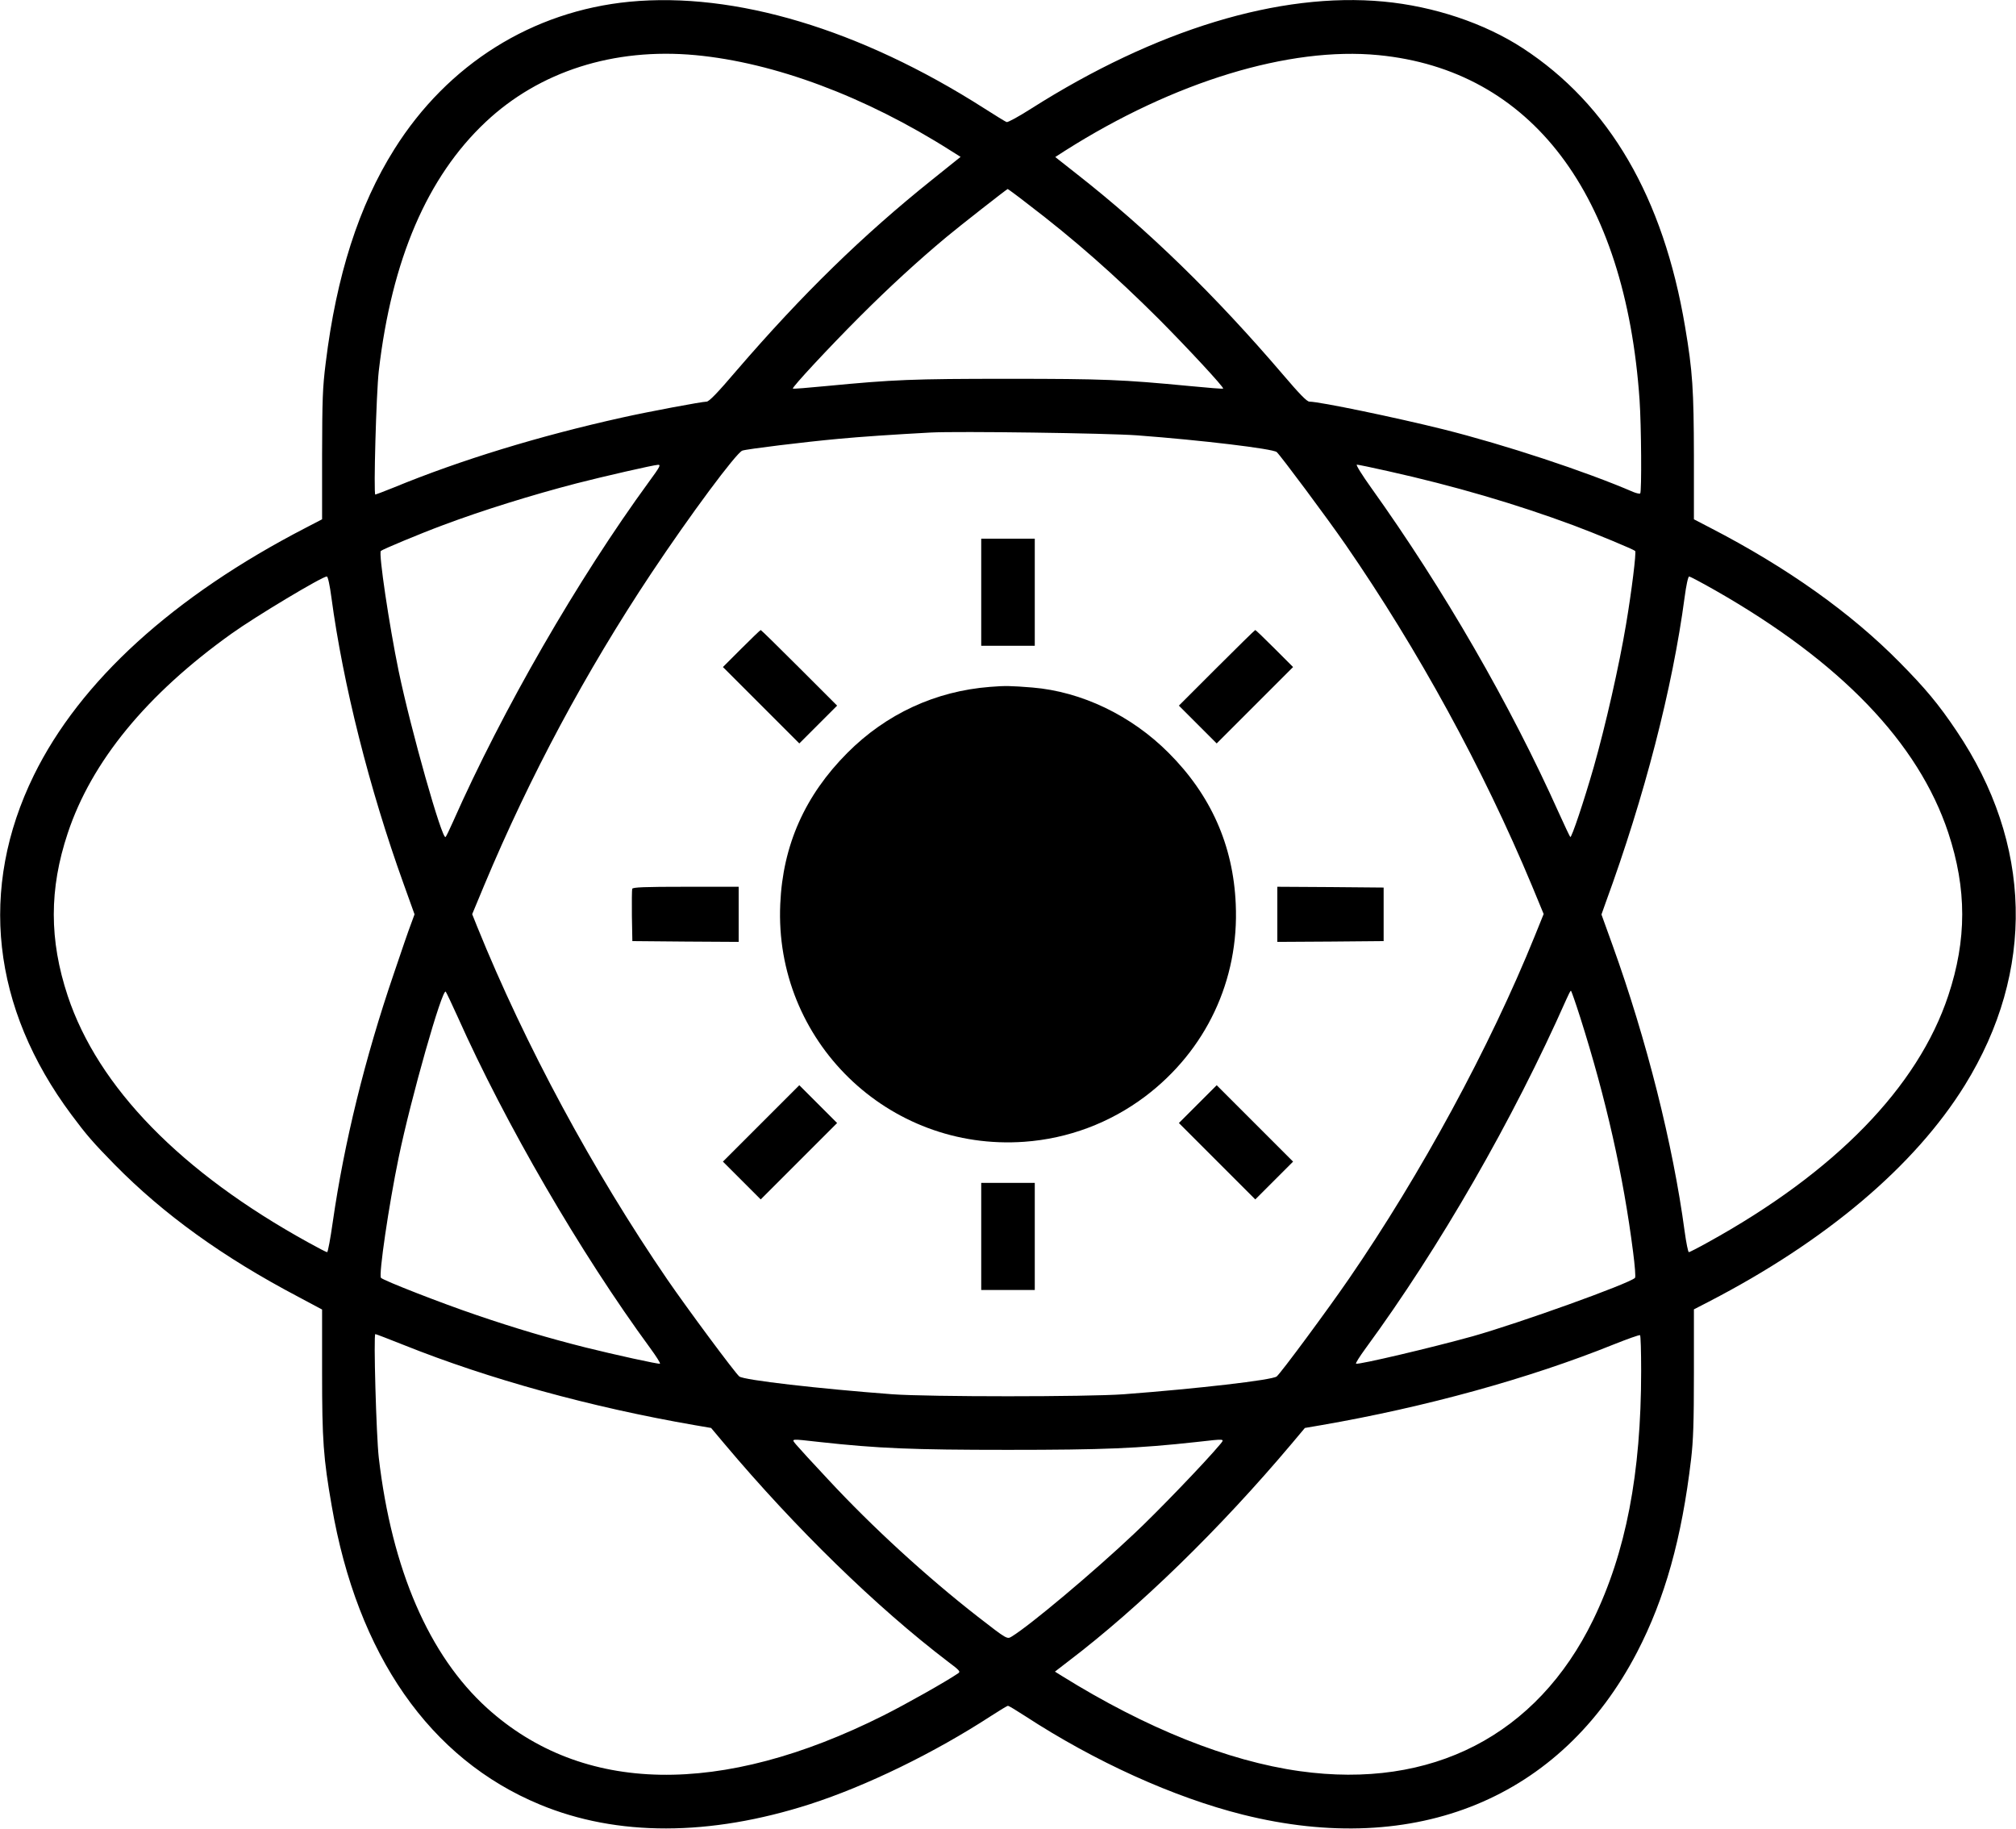
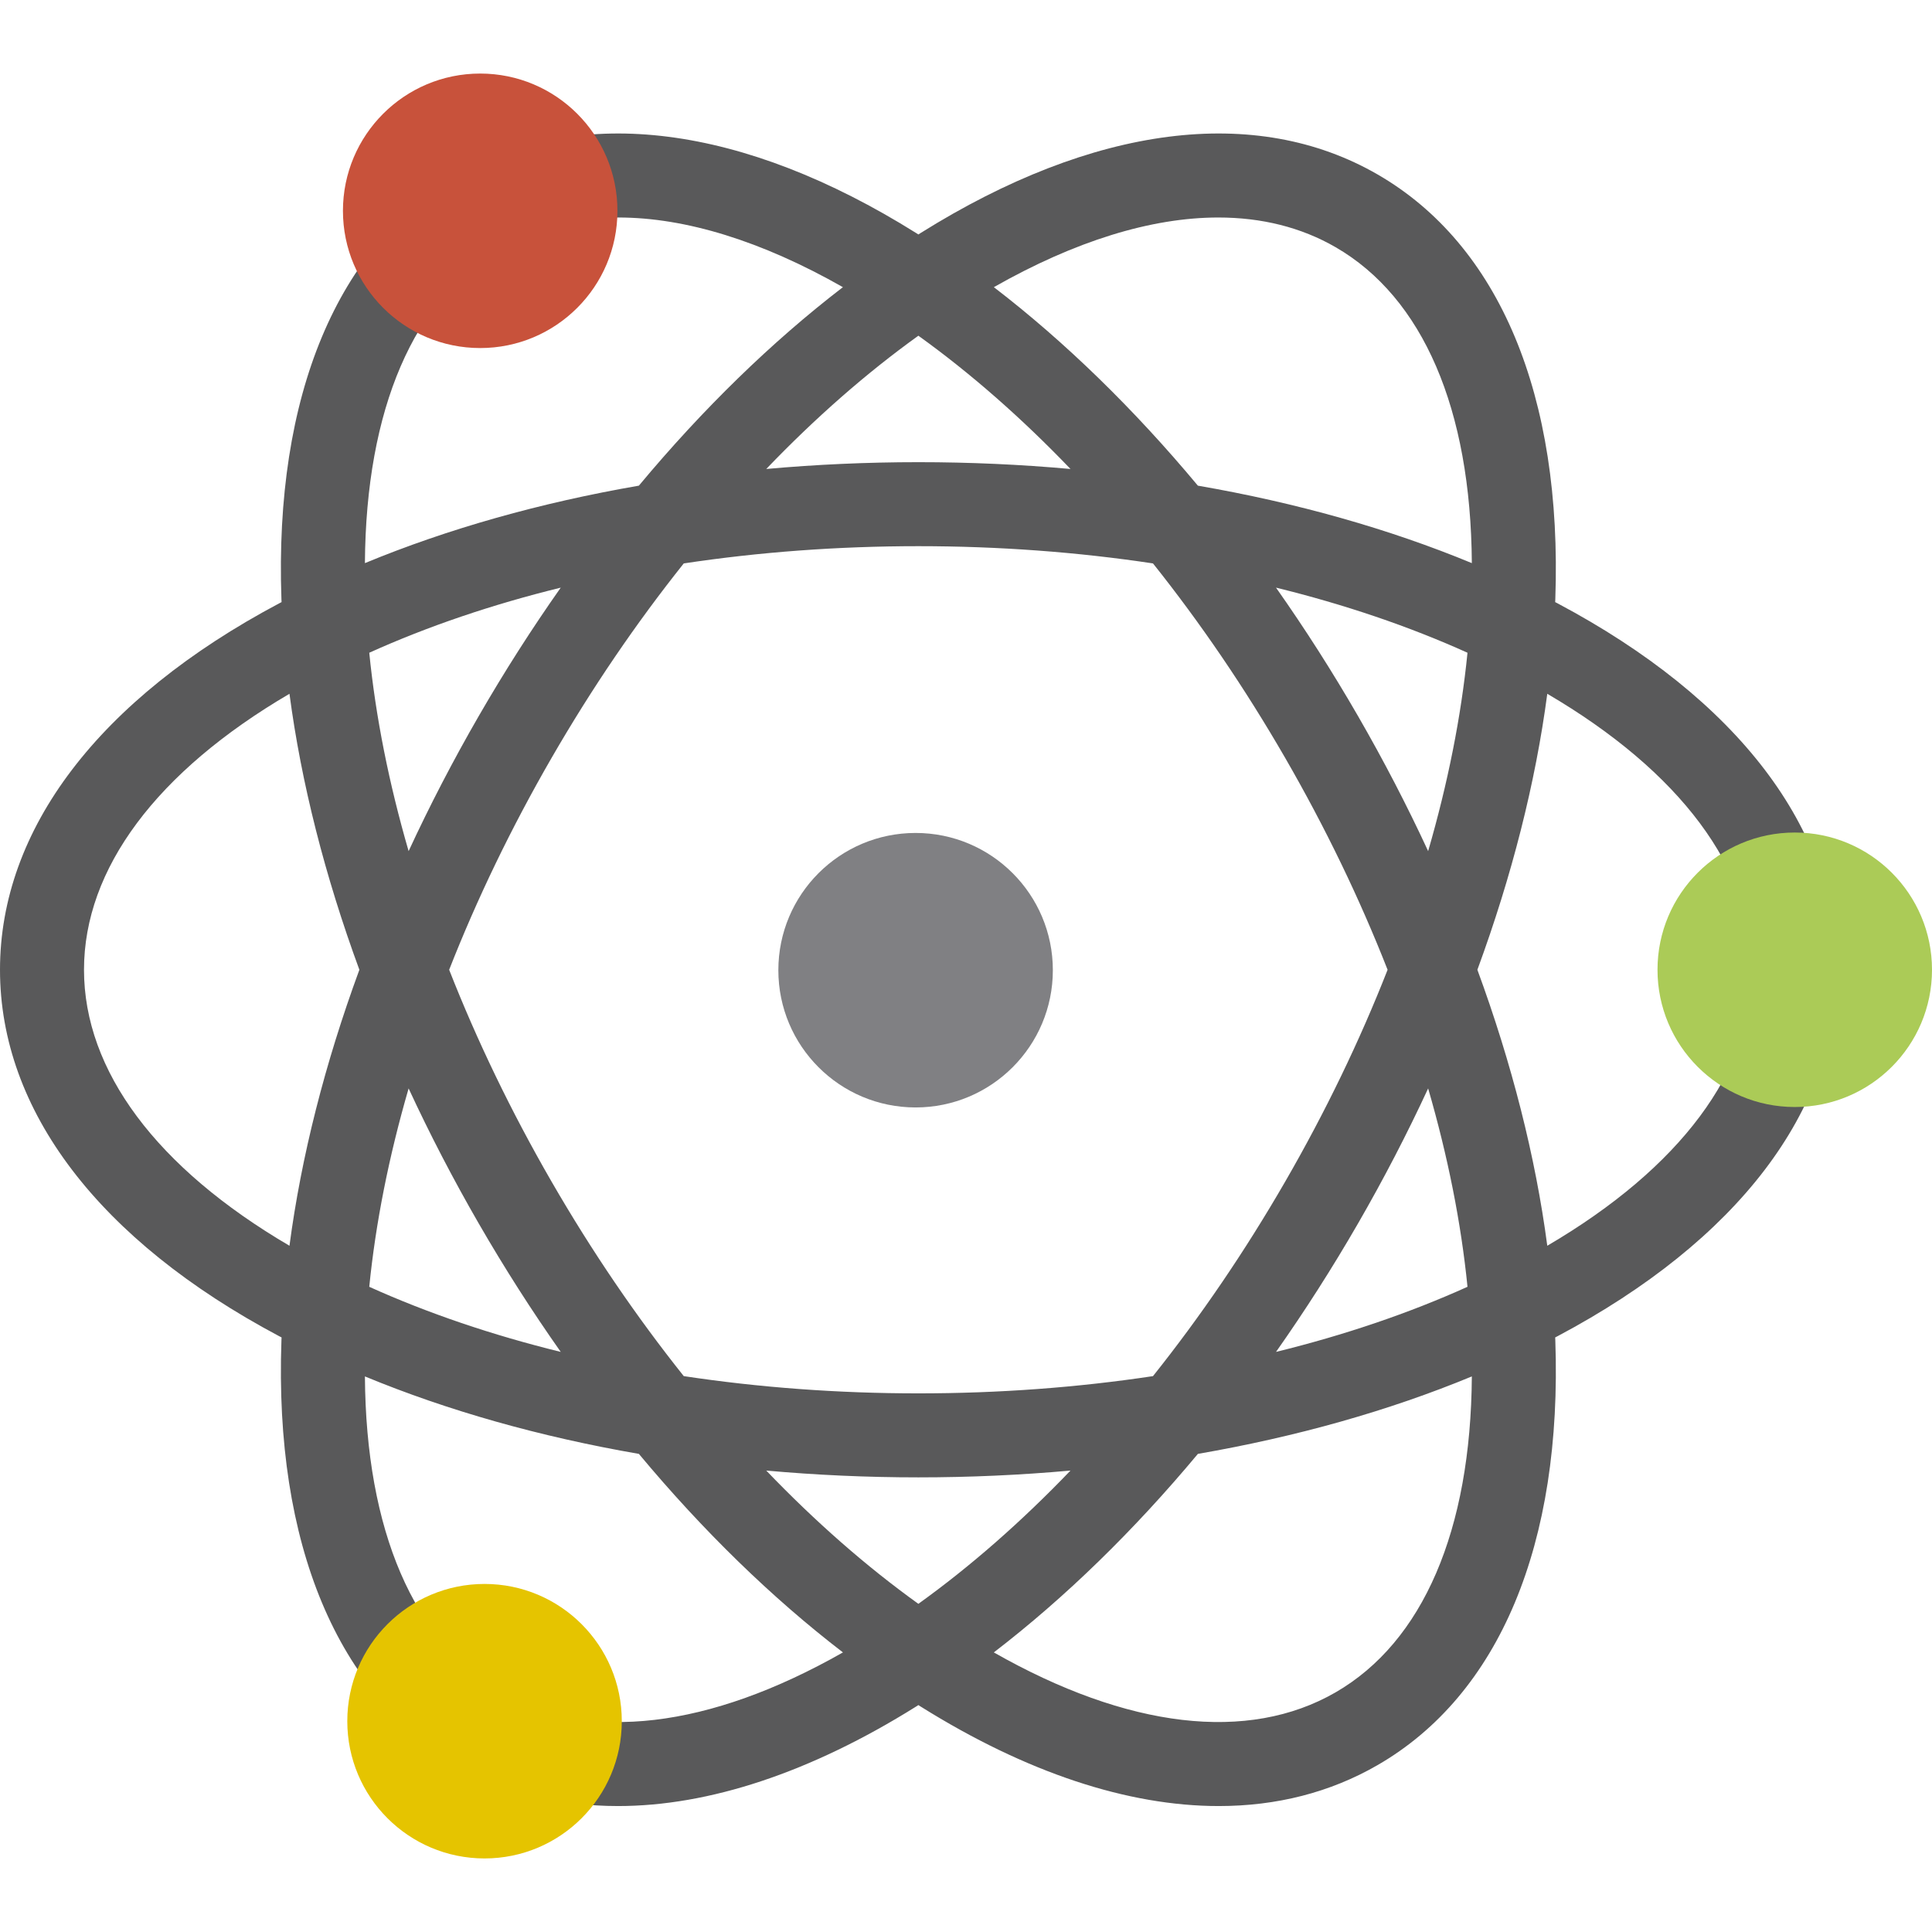
- <svg xmlns="http://www.w3.org/2000/svg" version="1.0" width="1280pt" height="1161pt" viewBox="0 0 1280 1161" preserveAspectRatio="xMidYMid meet">
-   <g transform="translate(0,1161) scale(0.1,-0.1)" fill="#000000" stroke="none">
-     <path d="M3997 11599 c-617 -60 -1154 -396 -1493 -936 -226 -359 -368 -803 -436 -1357 -20 -159 -22 -230 -23 -587 l0 -406 -104 -54 c-841 -435 -1433 -974 -1726 -1571 -352 -718 -268 -1476 239 -2156 96 -129 136 -175 274 -316 310 -315 686 -587 1167 -840 l150 -80 0 -400 c0 -430 8 -542 61 -846 163 -947 623 -1608 1322 -1897 489 -203 1077 -202 1713 2 360 116 791 326 1152 561 54 35 102 64 107 64 5 0 53 -29 107 -64 446 -291 945 -517 1384 -627 1100 -275 2021 104 2503 1031 177 341 284 724 343 1225 14 119 18 233 18 551 l0 401 95 49 c744 385 1307 861 1625 1374 449 725 430 1534 -53 2250 -112 167 -196 268 -360 434 -309 314 -715 603 -1203 855 l-104 54 0 401 c-1 421 -8 538 -56 821 -138 822 -482 1412 -1032 1770 -243 158 -563 265 -882 295 -661 62 -1448 -178 -2240 -681 -77 -49 -146 -87 -154 -84 -8 3 -73 43 -145 89 -784 500 -1580 739 -2249 675z m418 -339 c502 -47 1079 -262 1622 -607 l62 -39 -182 -146 c-442 -354 -823 -726 -1240 -1210 -121 -142 -175 -198 -191 -198 -29 0 -371 -64 -536 -101 -523 -116 -1025 -269 -1452 -445 -60 -24 -112 -44 -115 -44 -12 0 6 647 22 785 82 707 308 1232 678 1580 342 322 814 473 1332 425z m4337 0 c971 -94 1568 -883 1658 -2190 11 -160 14 -583 4 -593 -4 -3 -23 1 -43 9 -303 131 -815 300 -1206 398 -301 75 -787 176 -851 176 -16 0 -62 47 -165 168 -435 509 -861 924 -1317 1281 l-132 104 62 40 c692 439 1425 662 1990 607z m-2224 -947 c289 -220 549 -449 828 -727 183 -184 417 -436 410 -443 -2 -3 -98 5 -212 16 -428 41 -546 46 -1154 46 -608 0 -726 -5 -1154 -46 -114 -11 -210 -19 -212 -16 -7 7 231 263 425 457 188 188 369 354 550 505 84 70 383 304 389 305 2 0 61 -43 130 -97z m692 -1467 c413 -31 860 -85 886 -106 24 -21 319 -417 438 -589 460 -667 871 -1417 1183 -2165 l74 -179 -57 -141 c-285 -704 -722 -1510 -1180 -2176 -134 -195 -431 -597 -458 -619 -27 -23 -508 -78 -971 -113 -230 -17 -1240 -17 -1470 0 -464 35 -944 90 -971 113 -27 22 -331 432 -456 614 -473 691 -904 1490 -1208 2241 l-32 80 77 185 c289 690 643 1352 1060 1979 247 371 539 764 578 779 27 10 394 55 612 75 138 13 345 27 585 40 175 9 1119 -4 1310 -18z m-3099 -294 c-452 -619 -930 -1448 -1246 -2162 -21 -47 -41 -89 -46 -94 -21 -23 -220 679 -298 1054 -60 291 -128 747 -113 762 10 10 252 111 395 164 250 94 566 192 847 265 171 44 490 117 518 118 19 1 12 -13 -57 -107z m4691 67 c422 -94 814 -209 1180 -345 137 -51 380 -152 390 -162 8 -8 -22 -254 -58 -467 -44 -263 -130 -641 -205 -905 -63 -219 -141 -452 -149 -444 -4 5 -37 74 -73 154 -308 687 -731 1420 -1191 2063 -58 81 -99 147 -91 147 7 0 96 -18 197 -41z m-6708 -801 c74 -552 241 -1216 458 -1818 l70 -195 -22 -60 c-13 -33 -62 -175 -109 -315 -185 -541 -316 -1077 -388 -1577 -15 -106 -31 -193 -36 -193 -5 0 -59 28 -120 62 -809 446 -1334 985 -1527 1565 -118 356 -118 679 0 1033 151 455 501 882 1040 1267 152 109 576 363 605 363 7 0 19 -56 29 -132z m8788 43 c794 -453 1288 -966 1478 -1538 118 -357 118 -679 0 -1034 -193 -581 -718 -1121 -1527 -1567 -61 -34 -116 -62 -120 -62 -5 0 -17 60 -27 133 -74 551 -241 1215 -458 1817 l-70 194 27 76 c246 672 424 1360 501 1938 10 76 22 132 29 132 5 0 81 -40 167 -89z m-7987 -2705 c303 -679 780 -1501 1224 -2106 38 -52 66 -96 61 -98 -10 -4 -287 57 -472 103 -238 60 -450 123 -693 206 -216 73 -588 218 -606 236 -16 16 50 464 112 763 78 378 277 1077 299 1054 4 -5 38 -76 75 -158z m7129 -8 c163 -514 273 -1001 335 -1488 11 -85 17 -158 12 -163 -37 -37 -740 -289 -1031 -371 -259 -72 -722 -181 -740 -174 -5 2 23 46 61 98 470 641 936 1452 1274 2215 13 30 26 55 29 55 3 0 30 -78 60 -172z m-7471 -2077 c542 -217 1189 -395 1847 -509 l105 -18 84 -100 c452 -537 966 -1038 1419 -1383 76 -57 82 -64 65 -75 -76 -52 -328 -194 -473 -267 -1032 -518 -1912 -502 -2518 47 -368 334 -604 879 -687 1589 -16 140 -34 785 -22 785 4 0 85 -31 180 -69z m7857 -164 c0 -654 -97 -1154 -305 -1582 -357 -733 -1025 -1077 -1862 -960 -457 64 -976 272 -1510 604 l-45 28 83 64 c454 345 965 843 1420 1383 l84 100 105 18 c659 114 1319 296 1855 512 88 35 163 62 168 59 4 -2 7 -104 7 -226z m-5218 -452 c373 -41 591 -50 1198 -50 607 0 825 9 1198 50 187 21 179 22 147 -17 -87 -105 -402 -433 -547 -568 -256 -242 -659 -580 -774 -650 -30 -18 -28 -20 -216 126 -322 251 -668 567 -950 871 -97 103 -188 203 -203 221 -32 39 -40 38 147 17z" />
-     <path d="M6230 7850 l0 -340 170 0 170 0 0 340 0 340 -170 0 -170 0 0 -340z" />
-     <path d="M4707 7492 l-117 -117 243 -243 242 -242 120 120 120 120 -240 240 c-132 132 -242 240 -245 240 -3 0 -58 -53 -123 -118z" />
-     <path d="M7725 7370 l-240 -240 120 -120 120 -120 242 242 243 243 -117 117 c-65 65 -120 118 -123 118 -3 0 -113 -108 -245 -240z" />
-     <path d="M6285 7249 c-345 -27 -658 -171 -905 -419 -269 -270 -410 -586 -426 -960 -39 -867 684 -1571 1550 -1509 278 20 542 119 766 287 387 292 598 739 576 1222 -16 373 -158 692 -426 960 -237 238 -553 389 -865 415 -139 11 -172 12 -270 4z" />
-     <path d="M4014 5967 c-2 -7 -3 -85 -2 -172 l3 -160 338 -3 337 -2 0 175 0 175 -335 0 c-265 0 -337 -3 -341 -13z" />
-     <path d="M8110 5805 l0 -175 338 2 337 3 0 170 0 170 -337 3 -338 2 0 -175z" />
-     <path d="M4832 4477 l-242 -242 120 -120 120 -120 243 243 242 242 -120 120 -120 120 -243 -243z" />
-     <path d="M7605 4600 l-120 -120 243 -243 242 -242 120 120 120 120 -243 243 -242 242 -120 -120z" />
-     <path d="M6230 3760 l0 -340 170 0 170 0 0 340 0 340 -170 0 -170 0 0 -340z" />
-   </g>
+ <svg xmlns="http://www.w3.org/2000/svg" version="1.1" id="Layer_1" x="0px" y="0px" viewBox="0 0 460 460" style="enable-background:new 0 0 460 460;" xml:space="preserve">
+   <path style="fill:#59595A;" d="M370.898,143.68c-0.204-0.108-0.413-0.212-0.617-0.32c0.009-0.231,0.023-0.464,0.031-0.694  c1.709-48.474-13.321-84.39-42.321-101.133c-29.001-16.744-67.62-11.802-108.745,13.916c-0.196,0.122-0.39,0.251-0.586,0.375  c-0.195-0.123-0.39-0.252-0.586-0.375C176.949,29.732,138.33,24.79,109.329,41.533c-29,16.743-44.03,52.66-42.321,101.133  c0.008,0.23,0.023,0.464,0.031,0.694c-0.204,0.108-0.413,0.212-0.617,0.32C23.59,166.437,0,197.411,0,230.898  s23.59,64.461,66.424,87.218c0.204,0.108,0.413,0.212,0.617,0.32c-0.009,0.231-0.023,0.464-0.031,0.694  c-1.709,48.474,13.321,84.391,42.321,101.134c11.29,6.518,24.031,9.75,37.816,9.749c21.626-0.001,45.813-7.958,70.929-23.665  c0.196-0.122,0.39-0.251,0.586-0.375c0.195,0.123,0.39,0.252,0.586,0.375c25.118,15.708,49.3,23.665,70.928,23.665  c13.783,0,26.529-3.232,37.816-9.749c29-16.743,44.031-52.66,42.321-101.134c-0.008-0.23-0.023-0.464-0.031-0.694  c0.204-0.108,0.413-0.212,0.617-0.32c42.834-22.756,66.424-53.731,66.424-87.218S413.732,166.437,370.898,143.68z M306.005,281.326  c-9.593,16.616-20.186,32.157-31.485,46.323c-17.917,2.702-36.673,4.105-55.859,4.105s-37.942-1.403-55.859-4.105  c-11.299-14.166-21.892-29.707-31.485-46.323s-17.756-33.561-24.374-50.428c6.619-16.868,14.781-33.812,24.374-50.428  s20.187-32.157,31.485-46.323c17.917-2.702,36.672-4.105,55.859-4.105s37.942,1.404,55.859,4.105  c11.299,14.166,21.892,29.707,31.485,46.323s17.755,33.56,24.374,50.428C323.761,247.766,315.599,264.71,306.005,281.326z   M340.033,259.148c4.692,16.156,7.854,32.022,9.37,47.233c-13.931,6.292-29.253,11.488-45.59,15.502  c6.856-9.736,13.385-19.943,19.513-30.558S335.029,269.954,340.033,259.148z M218.661,381.865  c-12.415-8.918-24.575-19.59-36.22-31.731c11.859,1.07,23.964,1.62,36.22,1.62s24.361-0.55,36.22-1.62  C243.236,362.275,231.076,372.947,218.661,381.865z M133.51,321.884c-16.337-4.015-31.659-9.209-45.59-15.502  c1.516-15.211,4.678-31.078,9.37-47.233c5.003,10.806,10.579,21.564,16.707,32.178C120.125,301.94,126.654,312.148,133.51,321.884z   M113.997,170.47c-6.128,10.614-11.704,21.372-16.707,32.178c-4.692-16.156-7.854-32.023-9.37-47.233  c13.931-6.292,29.253-11.487,45.59-15.502C126.654,149.648,120.125,159.856,113.997,170.47z M218.661,79.931  c12.415,8.918,24.575,19.59,36.22,31.731c-11.86-1.07-23.964-1.62-36.22-1.62s-24.36,0.55-36.22,1.62  C194.087,99.521,206.247,88.85,218.661,79.931z M323.326,170.47c-6.128-10.614-12.657-20.822-19.513-30.558  c16.337,4.015,31.659,9.209,45.59,15.502c-1.516,15.211-4.678,31.078-9.37,47.233C335.029,191.842,329.454,181.084,323.326,170.47z   M290.073,51.786c10.331,0,19.734,2.341,27.918,7.067c20.821,12.021,32.21,38.575,32.447,75.224  c-19.76-8.177-41.788-14.386-65.229-18.444c-15.232-18.268-31.62-34.238-48.578-47.261C255.961,57.38,274.127,51.786,290.073,51.786  z M119.331,58.853c8.186-4.726,17.585-7.067,27.918-7.067c15.946,0,34.114,5.595,53.442,16.586  c-16.958,13.023-33.347,28.993-48.578,47.261c-23.44,4.058-45.469,10.267-65.229,18.444C87.122,97.428,98.51,70.874,119.331,58.853z   M20,230.898c0-24.042,17.303-47.182,48.922-65.711c2.799,21.201,8.436,43.383,16.642,65.711  c-8.206,22.329-13.843,44.51-16.642,65.711C37.303,278.08,20,254.94,20,230.898z M119.331,402.944  c-20.821-12.021-32.209-38.575-32.446-75.224c19.76,8.177,41.788,14.386,65.229,18.444c15.234,18.271,31.625,34.243,48.587,47.268  C168.842,411.55,140.15,414.965,119.331,402.944z M317.992,402.944c-20.821,12.021-49.512,8.607-81.369-9.512  c16.961-13.024,33.353-28.997,48.587-47.268c23.44-4.058,45.469-10.267,65.229-18.444  C350.201,364.368,338.813,390.923,317.992,402.944z M368.4,296.609c-2.799-21.201-8.436-43.382-16.642-65.711  c8.206-22.329,13.843-44.51,16.642-65.712c31.619,18.53,48.922,41.669,48.922,65.711S400.02,278.08,368.4,296.609z" />
+   <circle style="fill:#ABCB57;" cx="427.322" cy="230.898" r="32.678" />
+   <circle style="fill:#E5C400;" cx="115.368" cy="409.808" r="32.678" />
+   <circle style="fill:#C8523B;" cx="114.331" cy="50.192" r="32.678" />
+   <circle style="fill:#808083;" cx="218" cy="231" r="32.678" />
+   <g>
+ </g>
+   <g>
+ </g>
+   <g>
+ </g>
+   <g>
+ </g>
+   <g>
+ </g>
+   <g>
+ </g>
+   <g>
+ </g>
+   <g>
+ </g>
+   <g>
+ </g>
+   <g>
+ </g>
+   <g>
+ </g>
+   <g>
+ </g>
+   <g>
+ </g>
+   <g>
+ </g>
+   <g>
+ </g>
</svg>
